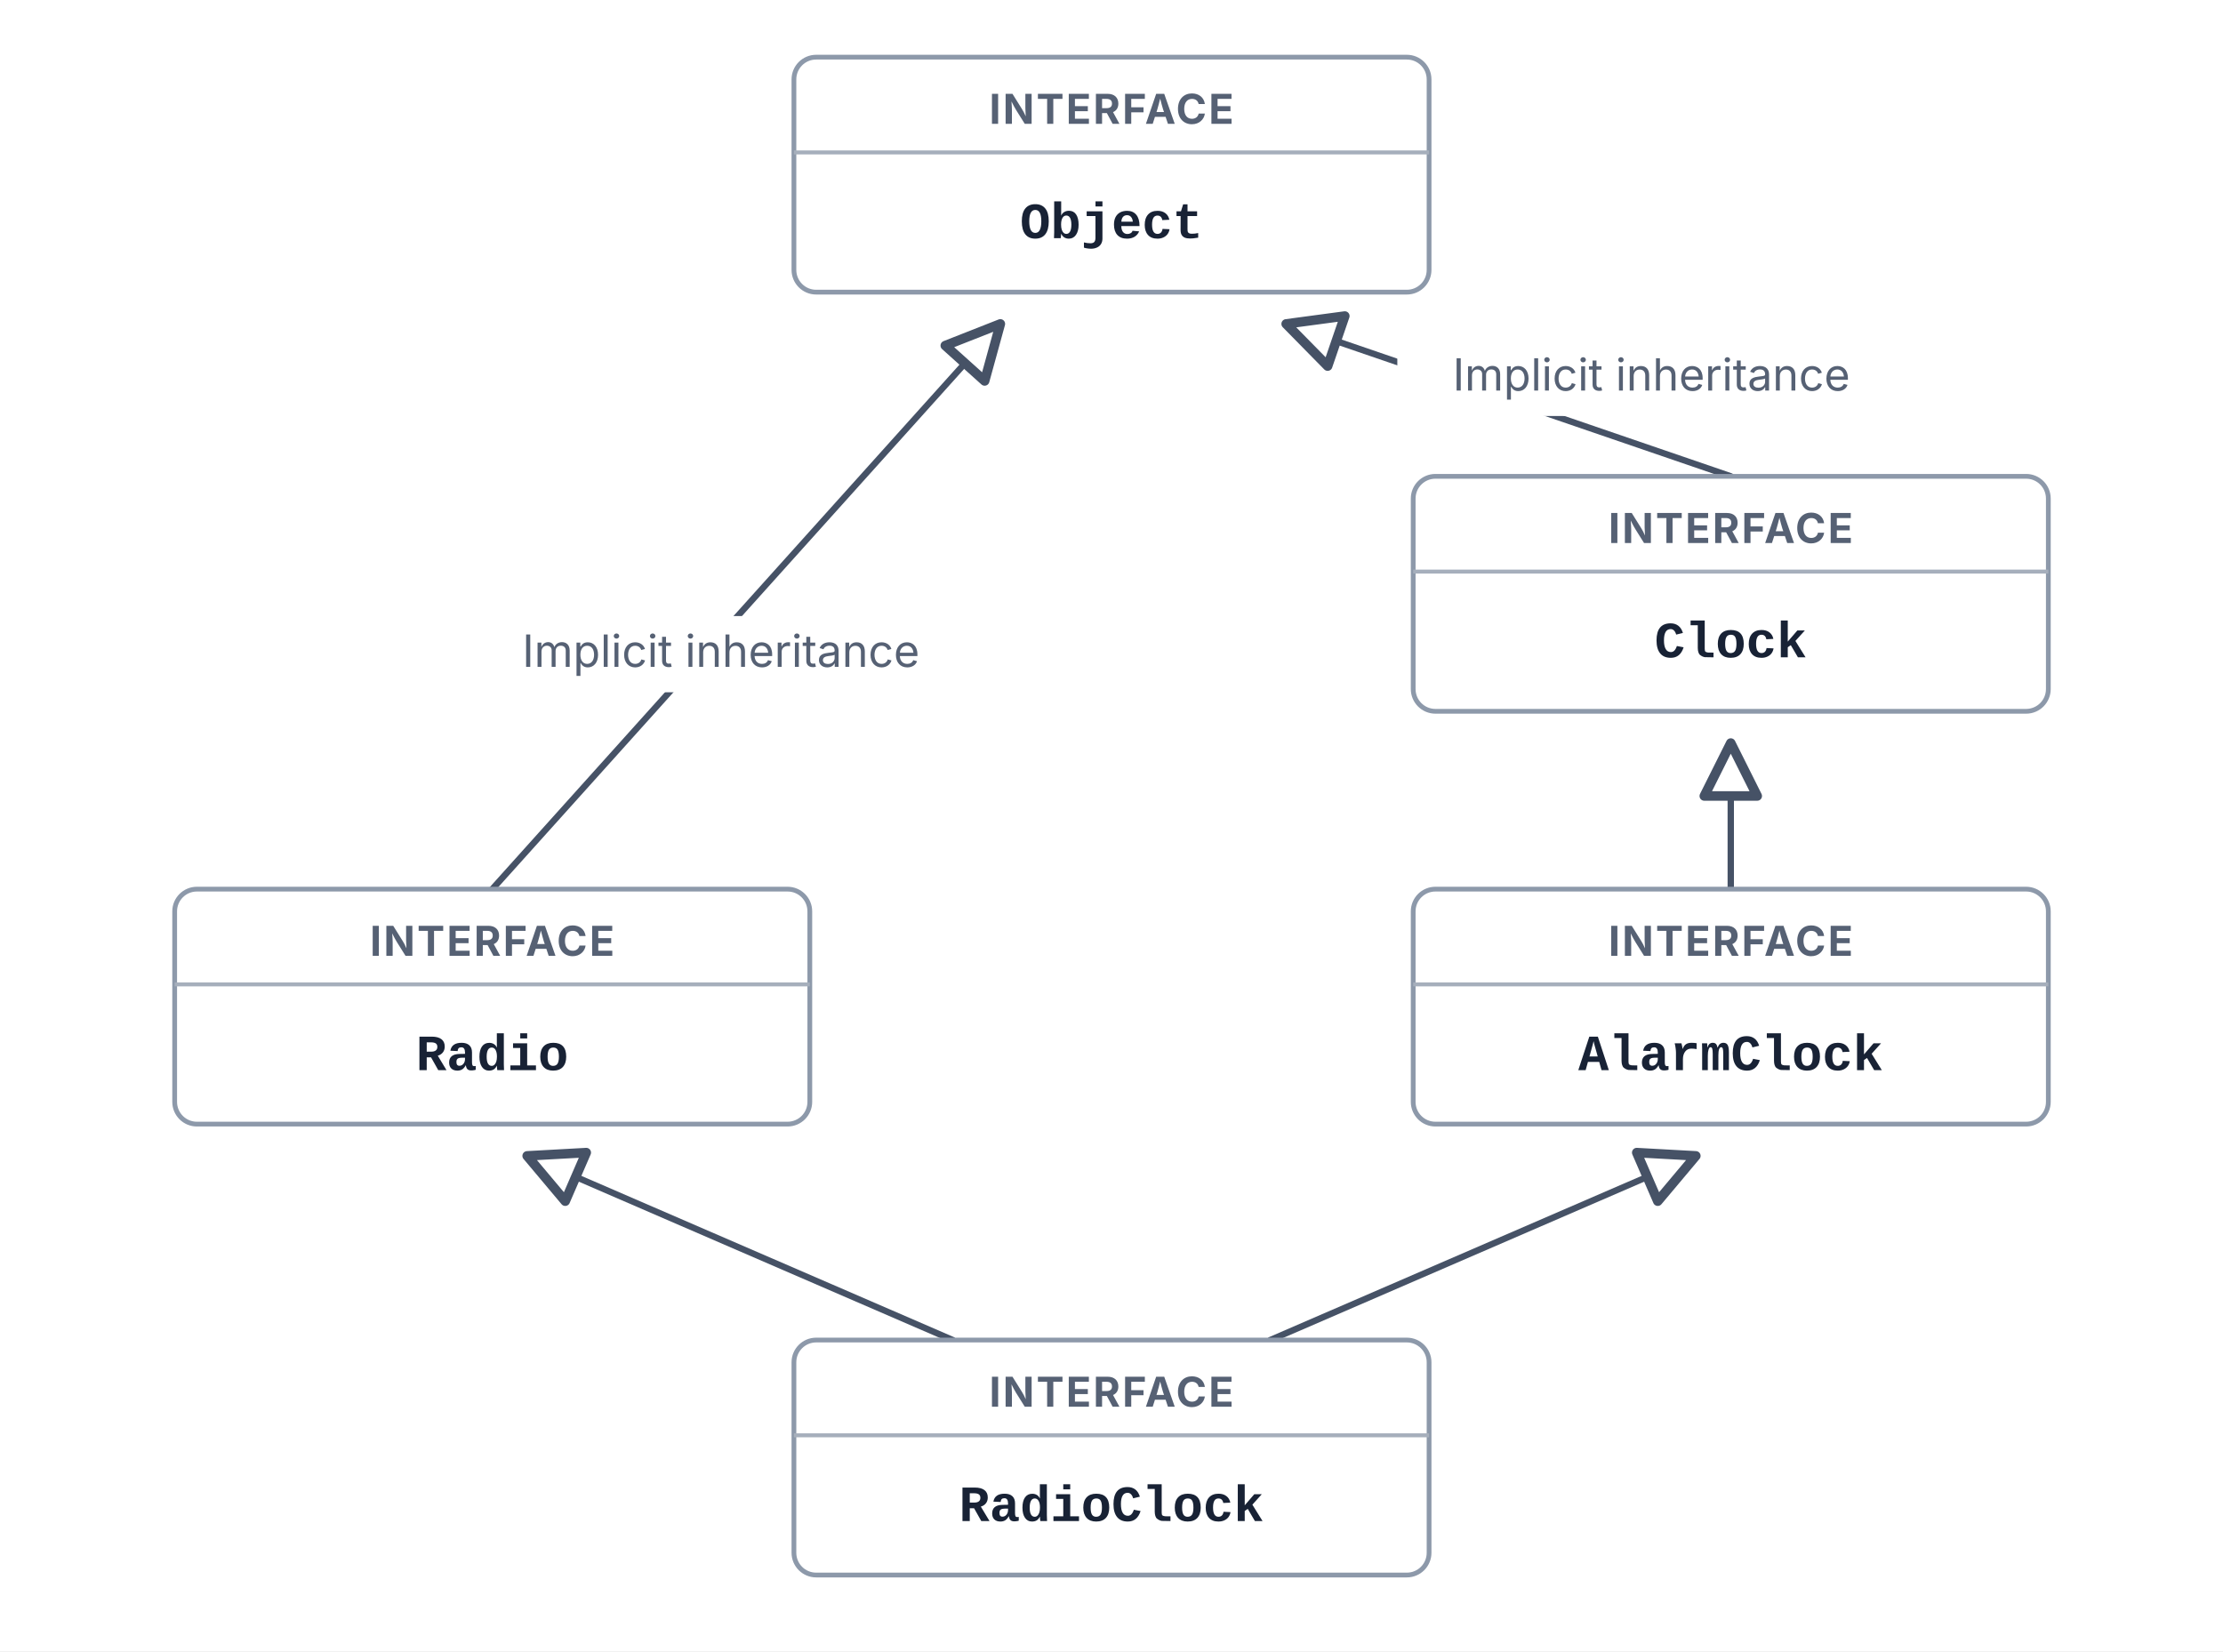
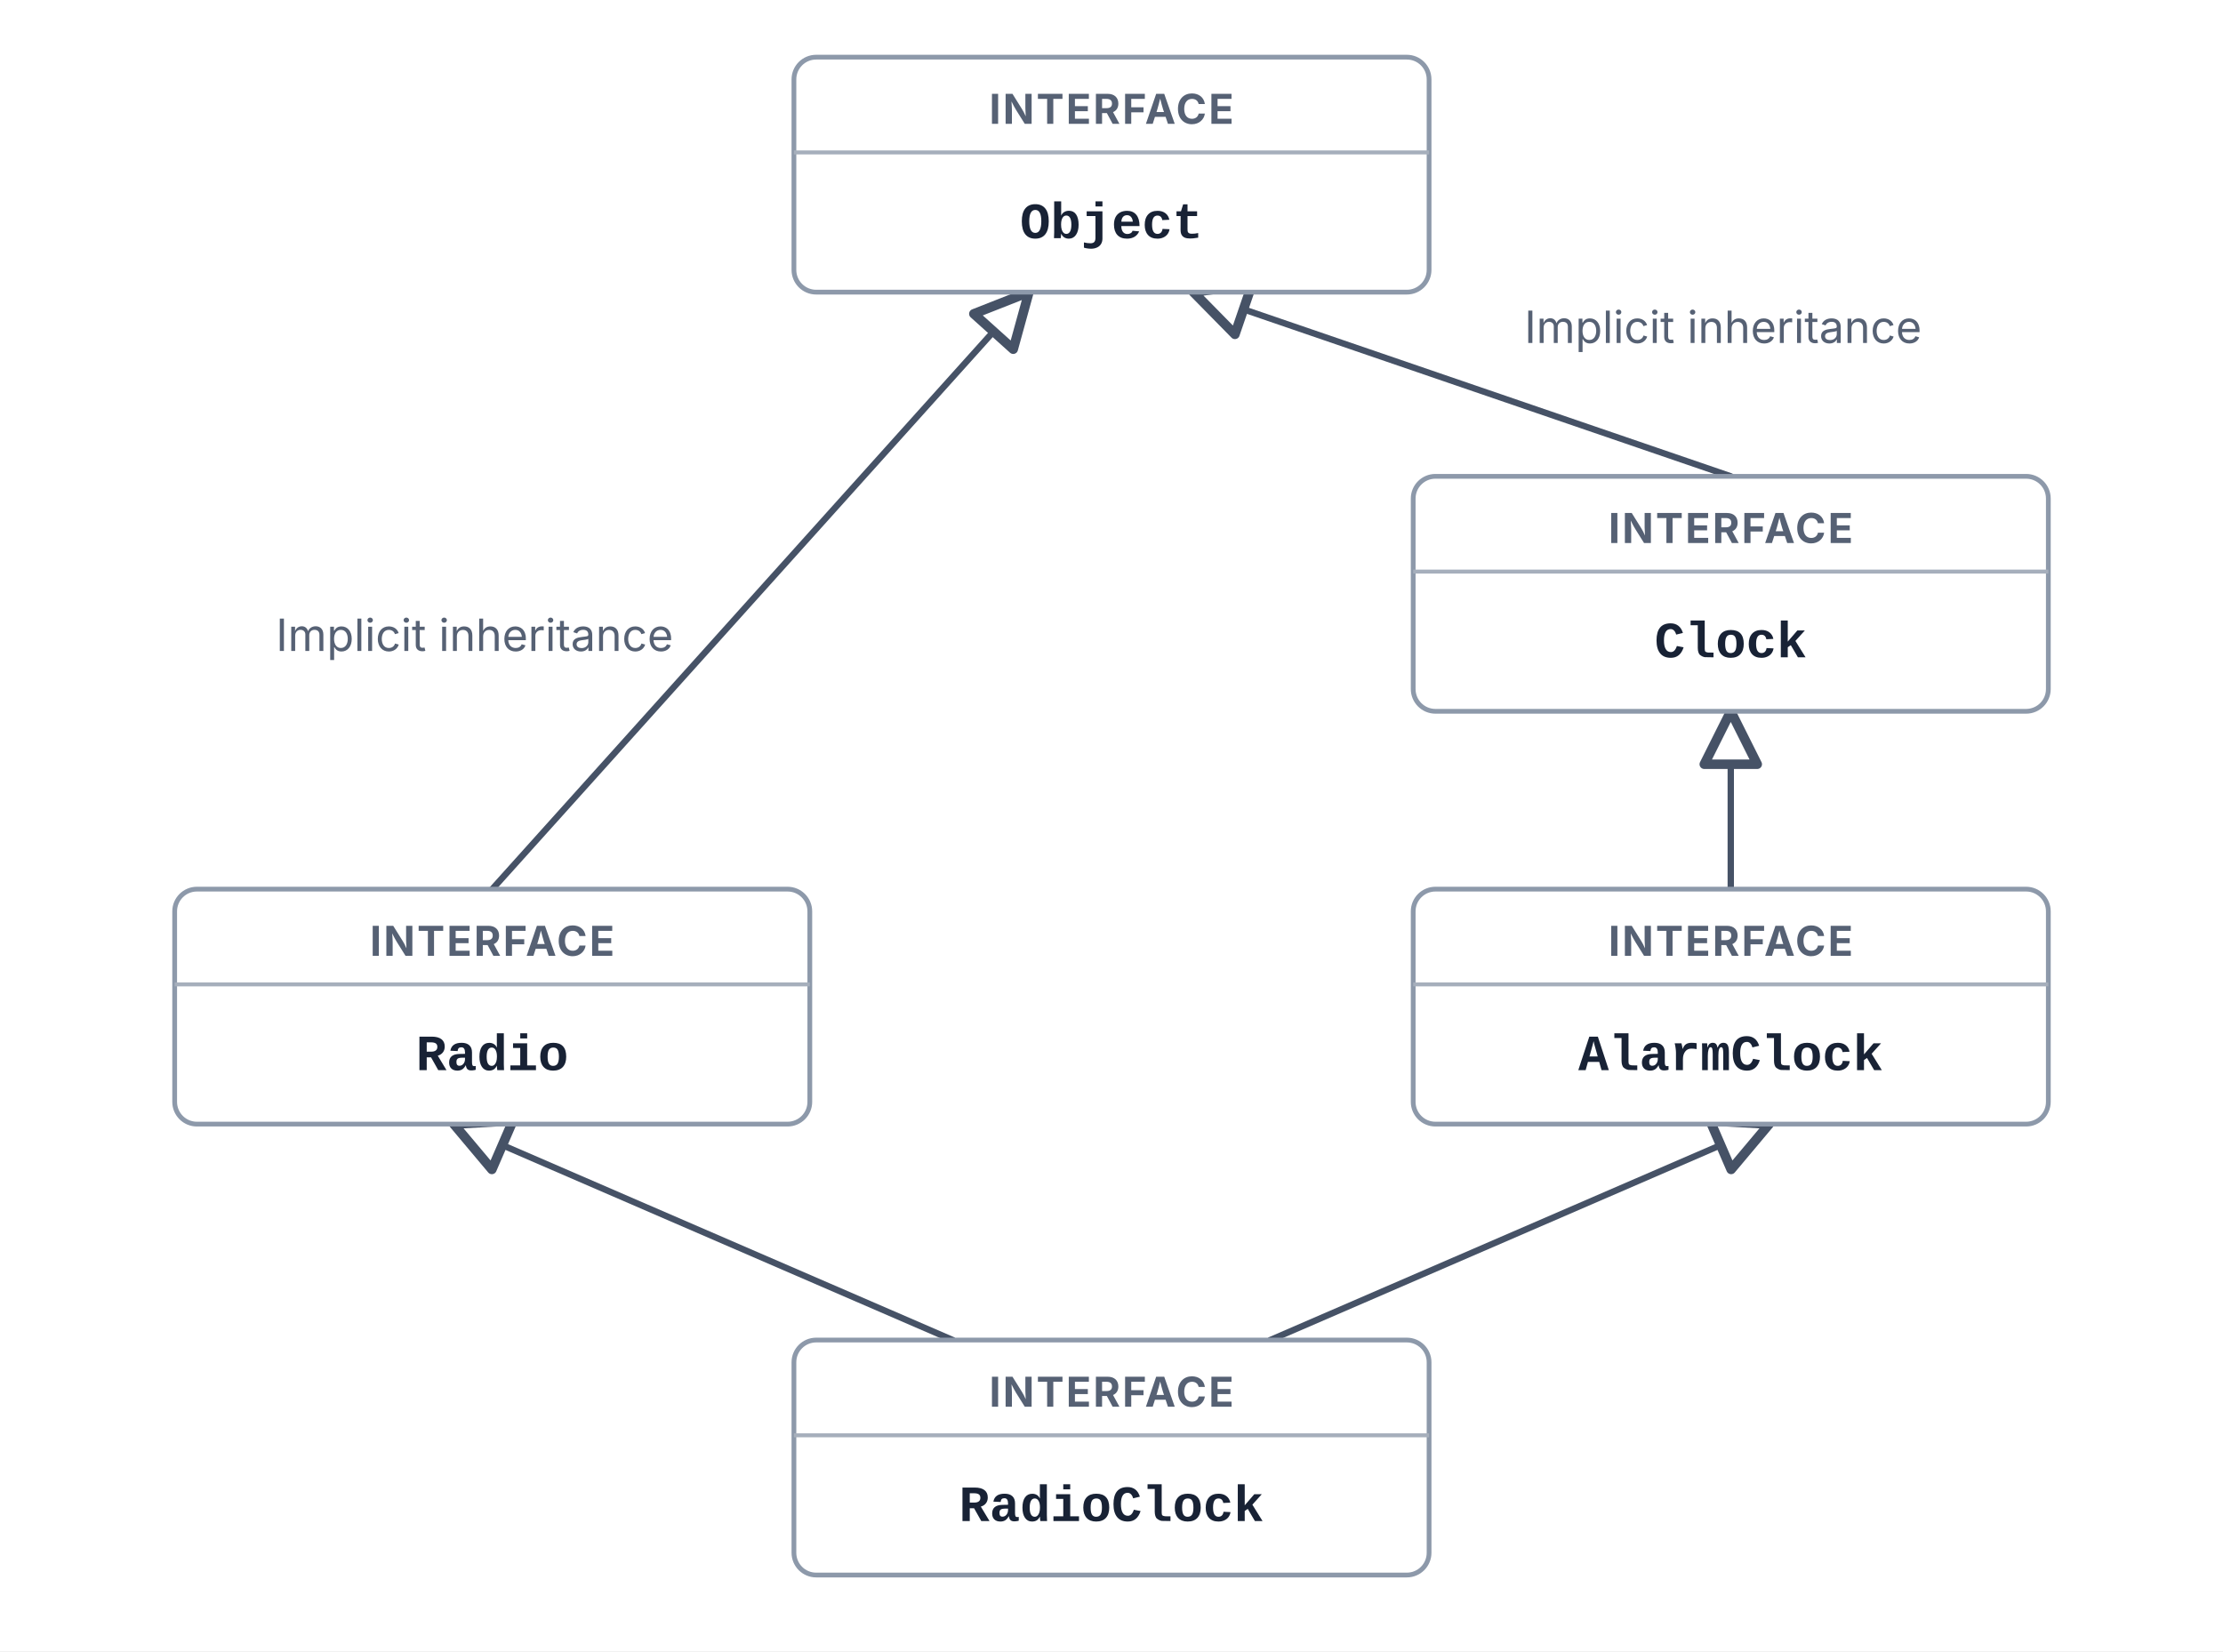
<svg xmlns="http://www.w3.org/2000/svg" width="700" height="520" viewBox="0 0 700 520" role="img" aria-labelledby="title description">
  <defs>
    <marker id="inheritance-arrow" viewBox="0 0 12 12" refX="11" refY="6" markerWidth="10" markerHeight="10" orient="auto">
      <path d="M 1 1 L 11 6 L 1 11 Z" fill="#ffffff" stroke="#465266" stroke-linejoin="round" stroke-width="1.8" />
    </marker>
  </defs>
  <style>
    text {
      fill: #182235;
      font-family: Inter, ui-sans-serif, system-ui, -apple-system, BlinkMacSystemFont, "Segoe UI", sans-serif;
    }
    .label {
      font-size: 16px;
      font-weight: 600;
      text-anchor: middle;
    }
    .annotation {
      fill: #566174;
      font-size: 14px;
      text-anchor: middle;
    }
    .code {
      font-family: ui-monospace, SFMono-Regular, Menlo, Monaco, Consolas, "Liberation Mono", monospace;
    }
    .badge {
      fill: #566174;
      font-size: 13px;
      font-weight: 750;
      letter-spacing: 0.05em;
      text-anchor: middle;
    }
    .application {
      fill: #ffffff;
      stroke: #8d99aa;
      stroke-width: 1.5;
    }
    .connector {
      fill: none;
      stroke: #566174;
      stroke-width: 1.75;
      stroke-linecap: round;
      stroke-linejoin: round;
    }
    .inheritance {
      stroke: #465266;
      stroke-width: 2;
      marker-end: url(#inheritance-arrow);
    }
    .divider {
      fill: none;
      stroke: #a6afbc;
      stroke-width: 1.25;
    }
  </style>
  <rect width="700" height="520" fill="#ffffff" />
  <g id="boundaries" aria-hidden="true">
  </g>
  <g id="connectors" aria-hidden="true">
-     <path class="connector inheritance" d="M 155 280 L 315 102" vector-effect="non-scaling-stroke" />
-     <path class="connector inheritance" d="M 545 150 L 405 102" vector-effect="non-scaling-stroke" />
-     <path class="connector inheritance" d="M 545 280 L 545 234" vector-effect="non-scaling-stroke" />
-     <path class="connector inheritance" d="M 300 422 L 166 364" vector-effect="non-scaling-stroke" />
-     <path class="connector inheritance" d="M 400 422 L 534 364" vector-effect="non-scaling-stroke" />
+     <path class="connector inheritance" d="M 155 280 L 324.0 92" vector-effect="non-scaling-stroke" />
+     <path class="connector inheritance" d="M 545 150 L 375.8 92" vector-effect="non-scaling-stroke" />
+     <path class="connector inheritance" d="M 545 280 L 545.0 224" vector-effect="non-scaling-stroke" />
+     <path class="connector inheritance" d="M 300 422 L 142.9 354" vector-effect="non-scaling-stroke" />
+     <path class="connector inheritance" d="M 400 422 L 557.1 354" vector-effect="non-scaling-stroke" />
  </g>
  <g id="components" aria-hidden="true">
    <rect class="application" x="250" y="18" width="200" height="74" rx="7" vector-effect="non-scaling-stroke" />
    <path class="divider" d="M 250 48 H 450" vector-effect="non-scaling-stroke" />
    <rect class="application" x="445" y="150" width="200" height="74" rx="7" vector-effect="non-scaling-stroke" />
    <path class="divider" d="M 445 180 H 645" vector-effect="non-scaling-stroke" />
    <rect class="application" x="55" y="280" width="200" height="74" rx="7" vector-effect="non-scaling-stroke" />
    <path class="divider" d="M 55 310 H 255" vector-effect="non-scaling-stroke" />
    <rect class="application" x="445" y="280" width="200" height="74" rx="7" vector-effect="non-scaling-stroke" />
    <path class="divider" d="M 445 310 H 645" vector-effect="non-scaling-stroke" />
    <rect class="application" x="250" y="422" width="200" height="74" rx="7" vector-effect="non-scaling-stroke" />
    <path class="divider" d="M 250 452 H 450" vector-effect="non-scaling-stroke" />
  </g>
  <g id="labels">
    <text class="badge" x="350.0" y="39">INTERFACE</text>
    <text class="label code" x="350.0" y="75.0">Object</text>
    <text class="badge" x="545.0" y="171">INTERFACE</text>
    <text class="label code" x="545.0" y="207.0">Clock</text>
    <text class="badge" x="155.0" y="301">INTERFACE</text>
    <text class="label code" x="155.0" y="337.0">Radio</text>
    <text class="badge" x="545.0" y="301">INTERFACE</text>
    <text class="label code" x="545.0" y="337.0">AlarmClock</text>
    <text class="badge" x="350.0" y="443">INTERFACE</text>
    <text class="label code" x="350.0" y="479.0">RadioClock</text>
-     <rect x="147.0" y="194" width="160" height="24" rx="4" fill="#ffffff" />
-     <text class="annotation" x="227" y="210">Implicit inheritance</text>
-     <rect x="440.0" y="107" width="160" height="24" rx="4" fill="#ffffff" />
-     <text class="annotation" x="520" y="123">Implicit inheritance</text>
+     <text class="annotation" x="212" y="205" style="text-anchor: end">Implicit inheritance</text>
+     <text class="annotation" x="480" y="108" style="text-anchor: start">Implicit inheritance</text>
  </g>
</svg>
